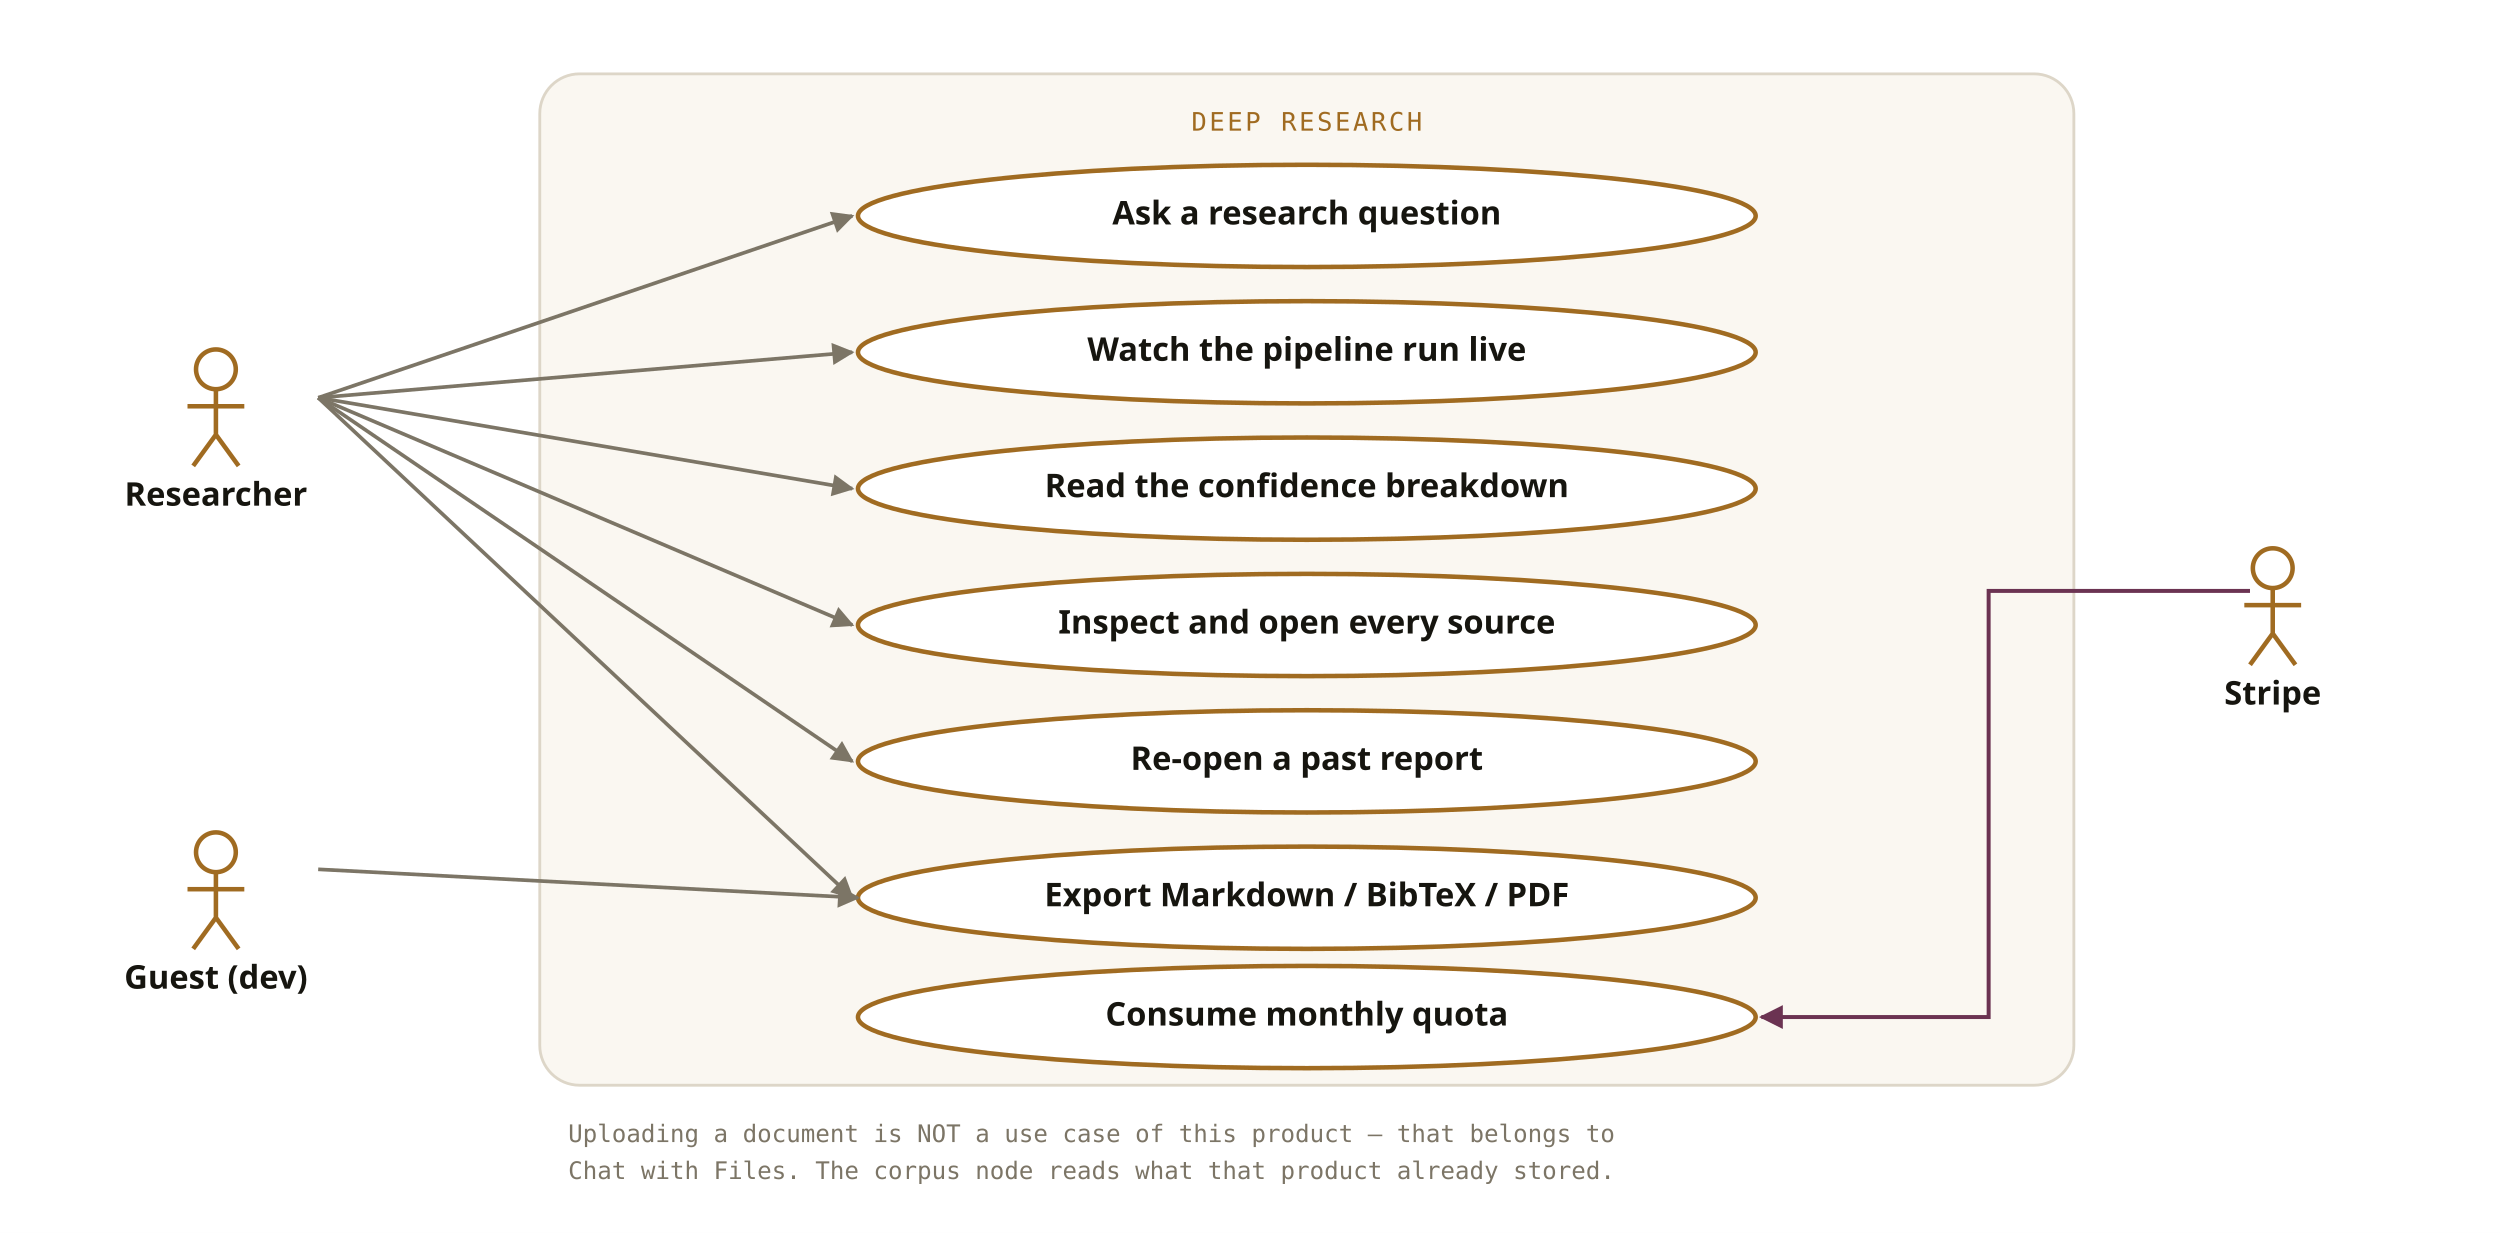
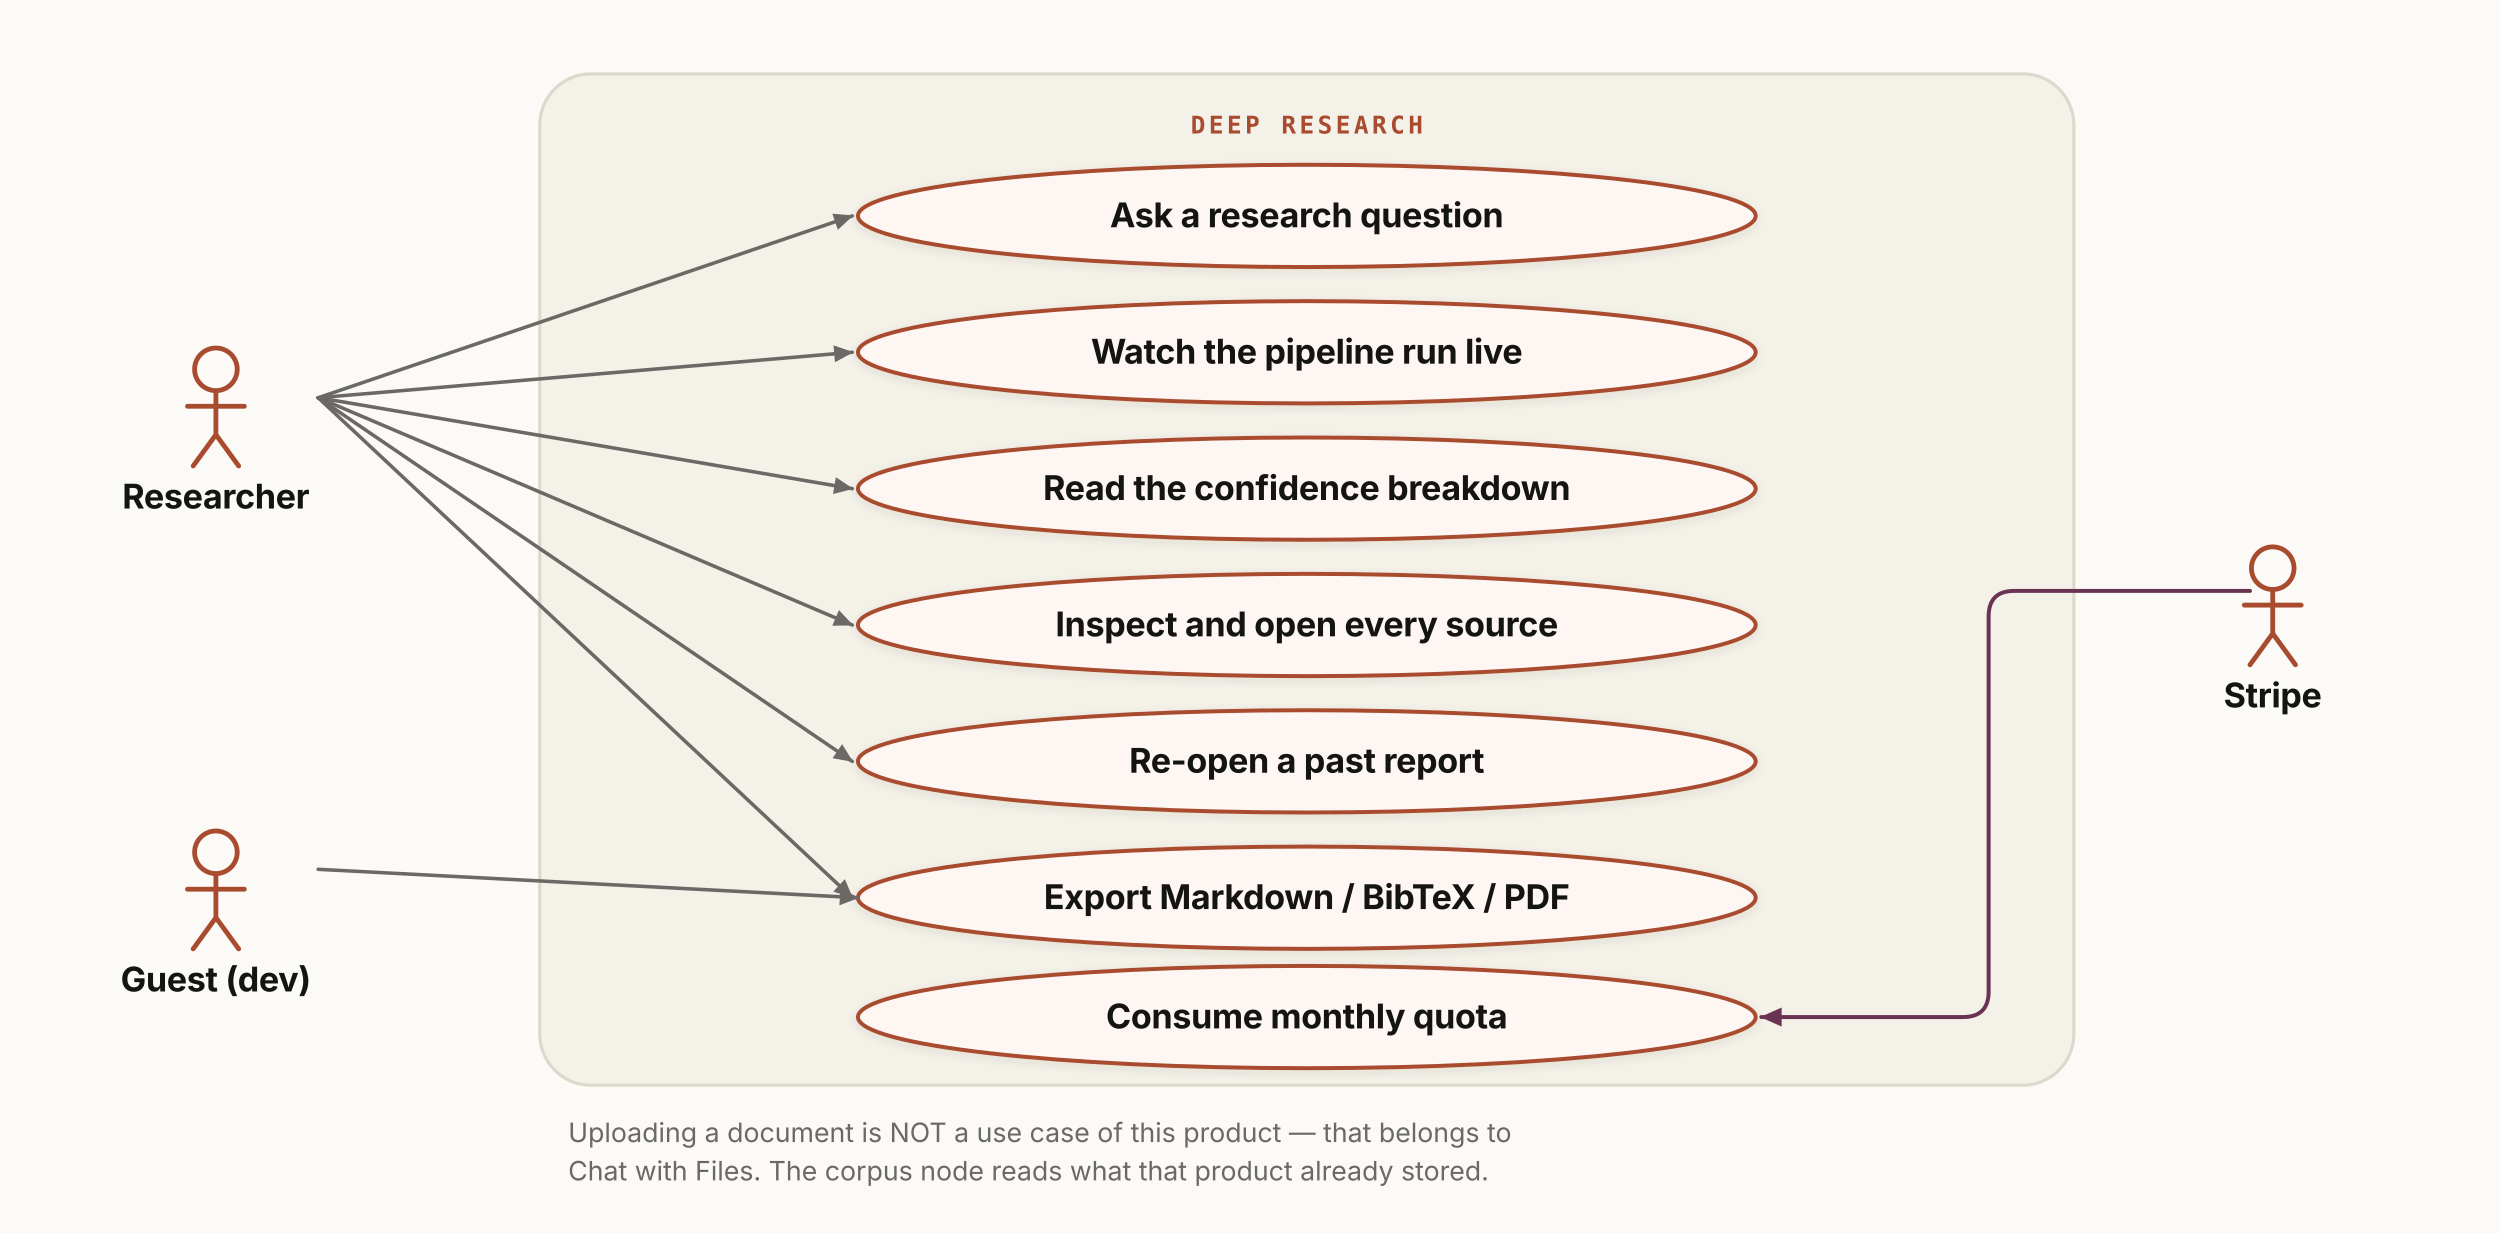
<svg xmlns="http://www.w3.org/2000/svg" viewBox="0 0 880 434" width="880" height="434" role="img">
+   <rect width="880" height="434" fill="#fbfaf7" />
  <defs>
-     <marker id="a" viewBox="0 0 10 10" refX="9" refY="5" markerWidth="6" markerHeight="6" orient="auto">
-       <path d="M0,0 L10,5 L0,10 z" fill="#7c7566" />
+     <marker id="ar-n" viewBox="0 0 10 10" refX="8.5" refY="5" markerWidth="6" markerHeight="6" orient="auto-start-reverse">
+       <path d="M0,1 L9,5 L0,9 z" fill="#6b6965" />
    </marker>
-     <marker id="ab" viewBox="0 0 10 10" refX="9" refY="5" markerWidth="6" markerHeight="6" orient="auto">
-       <path d="M0,0 L10,5 L0,10 z" fill="#a06b21" />
+     <marker id="ar-a" viewBox="0 0 10 10" refX="8.5" refY="5" markerWidth="6" markerHeight="6" orient="auto-start-reverse">
+       <path d="M0,1 L9,5 L0,9 z" fill="#a94b2f" />
    </marker>
-     <marker id="at" viewBox="0 0 10 10" refX="9" refY="5" markerWidth="6" markerHeight="6" orient="auto">
-       <path d="M0,0 L10,5 L0,10 z" fill="#1d5f63" />
+     <marker id="ar-t" viewBox="0 0 10 10" refX="8.5" refY="5" markerWidth="6" markerHeight="6" orient="auto-start-reverse">
+       <path d="M0,1 L9,5 L0,9 z" fill="#1d5f63" />
    </marker>
-     <marker id="ap" viewBox="0 0 10 10" refX="9" refY="5" markerWidth="6" markerHeight="6" orient="auto">
-       <path d="M0,0 L10,5 L0,10 z" fill="#6b3352" />
+     <marker id="ar-p" viewBox="0 0 10 10" refX="8.5" refY="5" markerWidth="6" markerHeight="6" orient="auto-start-reverse">
+       <path d="M0,1 L9,5 L0,9 z" fill="#6b3352" />
    </marker>
-     <marker id="open" viewBox="0 0 10 10" refX="9" refY="5" markerWidth="7" markerHeight="7" orient="auto">
-       <path d="M0,0 L10,5 L0,10" fill="none" stroke="#7c7566" stroke-width="1.4" />
+     <marker id="ar-g" viewBox="0 0 10 10" refX="8.5" refY="5" markerWidth="6" markerHeight="6" orient="auto-start-reverse">
+       <path d="M0,1 L9,5 L0,9 z" fill="#2f7d55" />
    </marker>
+     <marker id="ar-r" viewBox="0 0 10 10" refX="8.5" refY="5" markerWidth="6" markerHeight="6" orient="auto-start-reverse">
+       <path d="M0,1 L9,5 L0,9 z" fill="#b3402f" />
+     </marker>
+     <filter id="card" x="-25%" y="-25%" width="150%" height="170%">
+       <feDropShadow dx="0" dy="3" stdDeviation="4" flood-color="#3c3226" flood-opacity="0.13" />
+     </filter>
+     <filter id="lift" x="-25%" y="-25%" width="150%" height="170%">
+       <feDropShadow dx="0" dy="1" stdDeviation="1.6" flood-color="#3c3226" flood-opacity="0.10" />
+     </filter>
  </defs>
  <style>
-   .t  { font-family:'Plus Jakarta Sans',sans-serif; font-size:11.5px; fill:#16150f; font-weight:600 }
-   .tc { font-family:'Plus Jakarta Sans',sans-serif; font-size:11.5px; fill:#16150f; font-weight:600; text-anchor:middle }
-   .s  { font-family:'JetBrains Mono',monospace; font-size:9px; fill:#7c7566 }
-   .sc { font-family:'JetBrains Mono',monospace; font-size:9px; fill:#7c7566; text-anchor:middle }
-   .lb { font-family:'JetBrains Mono',monospace; font-size:8.5px; fill:#7c7566 }
-   .lbc{ font-family:'JetBrains Mono',monospace; font-size:8.5px; fill:#7c7566; text-anchor:middle }
-   .cap{ font-family:'JetBrains Mono',monospace; font-size:9px; letter-spacing:.1em; text-anchor:middle }
-   .ln { stroke:#7c7566; stroke-width:1.3; fill:none; marker-end:url(#a) }
-   .lnb{ stroke:#a06b21; stroke-width:1.4; fill:none; marker-end:url(#ab) }
-   .lnt{ stroke:#1d5f63; stroke-width:1.4; fill:none; marker-end:url(#at) }
-   .lnp{ stroke:#6b3352; stroke-width:1.4; fill:none; marker-end:url(#ap) }
-   .dash{ stroke-dasharray:4 3 }
-   .proc{ fill:#fff; stroke:#a06b21; stroke-width:1.6 }
-   .store{ fill:#f7f4ed; stroke:#1d5f63; stroke-width:1.5 }
-   .ext { fill:#faf6f8; stroke:#6b3352; stroke-width:1.5 }
-   .band{ fill:#faf7f1; stroke:#ddd6c8; stroke-width:1 }
-   .ok  { fill:#eef5f1; stroke:#1f6b4a; stroke-width:1.6 }
-   .bad { fill:#fbf0ef; stroke:#9c2f26; stroke-width:1.6 }
+  .ttl { font-family:'Plus Jakarta Sans',-apple-system,BlinkMacSystemFont,sans-serif; font-size:12px; font-weight:700; fill:#141413;
+         letter-spacing:-.01em; text-anchor:middle }
+  .sub { font-family:'JetBrains Mono',Menlo,Consolas,monospace; font-size:8.2px; fill:#6b6965; text-anchor:middle }
+  .lbl { font-family:'JetBrains Mono',Menlo,Consolas,monospace; font-size:8.4px; fill:#4d4c48 }
+  .lblc{ font-family:'JetBrains Mono',Menlo,Consolas,monospace; font-size:8.4px; fill:#4d4c48; text-anchor:middle }
+  .eyb { font-family:'JetBrains Mono',Menlo,Consolas,monospace; font-size:8.6px; font-weight:600; letter-spacing:.14em }
+  .idx { font-family:'JetBrains Mono',Menlo,Consolas,monospace; font-size:8px; font-weight:600; text-anchor:middle }
+  .note{ font-family:'Plus Jakarta Sans',-apple-system,BlinkMacSystemFont,sans-serif; font-size:9.4px; fill:#6b6965 }
+  .ln  { fill:none; stroke:#6b6965; stroke-width:1.25; stroke-linecap:round;
+         marker-end:url(#ar-n) }
+  .lna { fill:none; stroke:#a94b2f; stroke-width:1.5; stroke-linecap:round;
+         marker-end:url(#ar-a) }
+  .lnt { fill:none; stroke:#1d5f63; stroke-width:1.4; stroke-linecap:round;
+         marker-end:url(#ar-t) }
+  .lnp { fill:none; stroke:#6b3352; stroke-width:1.4; stroke-linecap:round;
+         marker-end:url(#ar-p) }
+  .dash{ stroke-dasharray:5 4; stroke-opacity:.85 }
</style>
-   <rect width="880" height="434" fill="#ffffff" />
-   <g stroke="#a06b21" stroke-width="1.6" fill="none">
-     <circle cx="76" cy="130" r="7" />
-     <path d="M76,137 v16 M66,143 h20 M76,153 l-8,11 M76,153 l8,11" />
+   <g stroke="#a94b2f" stroke-width="1.7" fill="none" stroke-linecap="round">
+     <circle cx="76" cy="130" r="7.5" />
+     <path d="M76,138 v15 M66,143 h20 M76,153 l-8,11 M76,153 l8,11" />
  </g>
-   <text class="tc" x="76" y="178">Researcher</text>
-   <g stroke="#a06b21" stroke-width="1.6" fill="none">
-     <circle cx="76" cy="300" r="7" />
-     <path d="M76,307 v16 M66,313 h20 M76,323 l-8,11 M76,323 l8,11" />
+   <text class="ttl" x="76" y="179">Researcher</text>
+   <g stroke="#a94b2f" stroke-width="1.7" fill="none" stroke-linecap="round">
+     <circle cx="76" cy="300" r="7.5" />
+     <path d="M76,308 v15 M66,313 h20 M76,323 l-8,11 M76,323 l8,11" />
  </g>
-   <text class="tc" x="76" y="348">Guest (dev)</text>
-   <g stroke="#a06b21" stroke-width="1.6" fill="none">
-     <circle cx="800" cy="200" r="7" />
-     <path d="M800,207 v16 M790,213 h20 M800,223 l-8,11 M800,223 l8,11" />
+   <text class="ttl" x="76" y="349">Guest (dev)</text>
+   <g stroke="#a94b2f" stroke-width="1.7" fill="none" stroke-linecap="round">
+     <circle cx="800" cy="200" r="7.5" />
+     <path d="M800,208 v15 M790,213 h20 M800,223 l-8,11 M800,223 l8,11" />
  </g>
-   <text class="tc" x="800" y="248">Stripe</text>
-   <rect class="band" x="190" y="26" width="540" height="356" rx="14" />
-   <text class="cap" x="460.0" y="46" fill="#a06b21">DEEP RESEARCH</text>
-   <ellipse class="proc" cx="460" cy="76" rx="158" ry="18" />
-   <text class="tc" x="460" y="79">Ask a research question</text>
-   <ellipse class="proc" cx="460" cy="124" rx="158" ry="18" />
-   <text class="tc" x="460" y="127">Watch the pipeline run live</text>
-   <ellipse class="proc" cx="460" cy="172" rx="158" ry="18" />
-   <text class="tc" x="460" y="175">Read the confidence breakdown</text>
-   <ellipse class="proc" cx="460" cy="220" rx="158" ry="18" />
-   <text class="tc" x="460" y="223">Inspect and open every source</text>
-   <ellipse class="proc" cx="460" cy="268" rx="158" ry="18" />
-   <text class="tc" x="460" y="271">Re-open a past report</text>
-   <ellipse class="proc" cx="460" cy="316" rx="158" ry="18" />
-   <text class="tc" x="460" y="319">Export Markdown / BibTeX / PDF</text>
-   <ellipse class="proc" cx="460" cy="358" rx="158" ry="18" />
-   <text class="tc" x="460" y="361">Consume monthly quota</text>
+   <text class="ttl" x="800" y="249">Stripe</text>
+   <rect x="190" y="26" width="540" height="356" rx="18" fill="#f4f1e9" stroke="#ddd8cc" stroke-width="1.1" />
+   <text class="eyb" x="460.0" y="47" text-anchor="middle" fill="#a94b2f">DEEP RESEARCH</text>
+   <ellipse cx="460" cy="76" rx="158" ry="18" fill="#fdf6f3" stroke="#a94b2f" stroke-width="1.4" filter="url(#lift)" />
+   <text class="ttl" x="460" y="80">Ask a research question</text>
+   <ellipse cx="460" cy="124" rx="158" ry="18" fill="#fdf6f3" stroke="#a94b2f" stroke-width="1.4" filter="url(#lift)" />
+   <text class="ttl" x="460" y="128">Watch the pipeline run live</text>
+   <ellipse cx="460" cy="172" rx="158" ry="18" fill="#fdf6f3" stroke="#a94b2f" stroke-width="1.4" filter="url(#lift)" />
+   <text class="ttl" x="460" y="176">Read the confidence breakdown</text>
+   <ellipse cx="460" cy="220" rx="158" ry="18" fill="#fdf6f3" stroke="#a94b2f" stroke-width="1.4" filter="url(#lift)" />
+   <text class="ttl" x="460" y="224">Inspect and open every source</text>
+   <ellipse cx="460" cy="268" rx="158" ry="18" fill="#fdf6f3" stroke="#a94b2f" stroke-width="1.4" filter="url(#lift)" />
+   <text class="ttl" x="460" y="272">Re-open a past report</text>
+   <ellipse cx="460" cy="316" rx="158" ry="18" fill="#fdf6f3" stroke="#a94b2f" stroke-width="1.4" filter="url(#lift)" />
+   <text class="ttl" x="460" y="320">Export Markdown / BibTeX / PDF</text>
+   <ellipse cx="460" cy="358" rx="158" ry="18" fill="#fdf6f3" stroke="#a94b2f" stroke-width="1.4" filter="url(#lift)" />
+   <text class="ttl" x="460" y="362">Consume monthly quota</text>
  <path class="ln" d="M112,140 L300,76" />
  <path class="ln" d="M112,140 L300,124" />
  <path class="ln" d="M112,140 L300,172" />
  <path class="ln" d="M112,140 L300,220" />
  <path class="ln" d="M112,140 L300,268" />
  <path class="ln" d="M112,140 L300,316" />
  <path class="ln" d="M112,306 L302,316" />
-   <path class="lnp" d="M792,208 L700,208 L700,358 L620,358" />
-   <text class="lb" x="200" y="402" fill="#7c7566">Uploading a document is NOT a use case of this product — that belongs to</text>
-   <text class="lb" x="200" y="415" fill="#7c7566">Chat with Files. The corpus node reads what that product already stored.</text>
+   <path class="lnp" d="M792,208 L709.0,208.0 Q700,208 700.0,217.0 L700.0,349.0 Q700,358 691.0,358.0 L620,358" />
+   <text class="note" x="200" y="402.0" fill="#6b6965">Uploading a document is NOT a use case of this product — that belongs to</text>
+   <text class="note" x="200" y="415.5" fill="#6b6965">Chat with Files. The corpus node reads what that product already stored.</text>
</svg>
